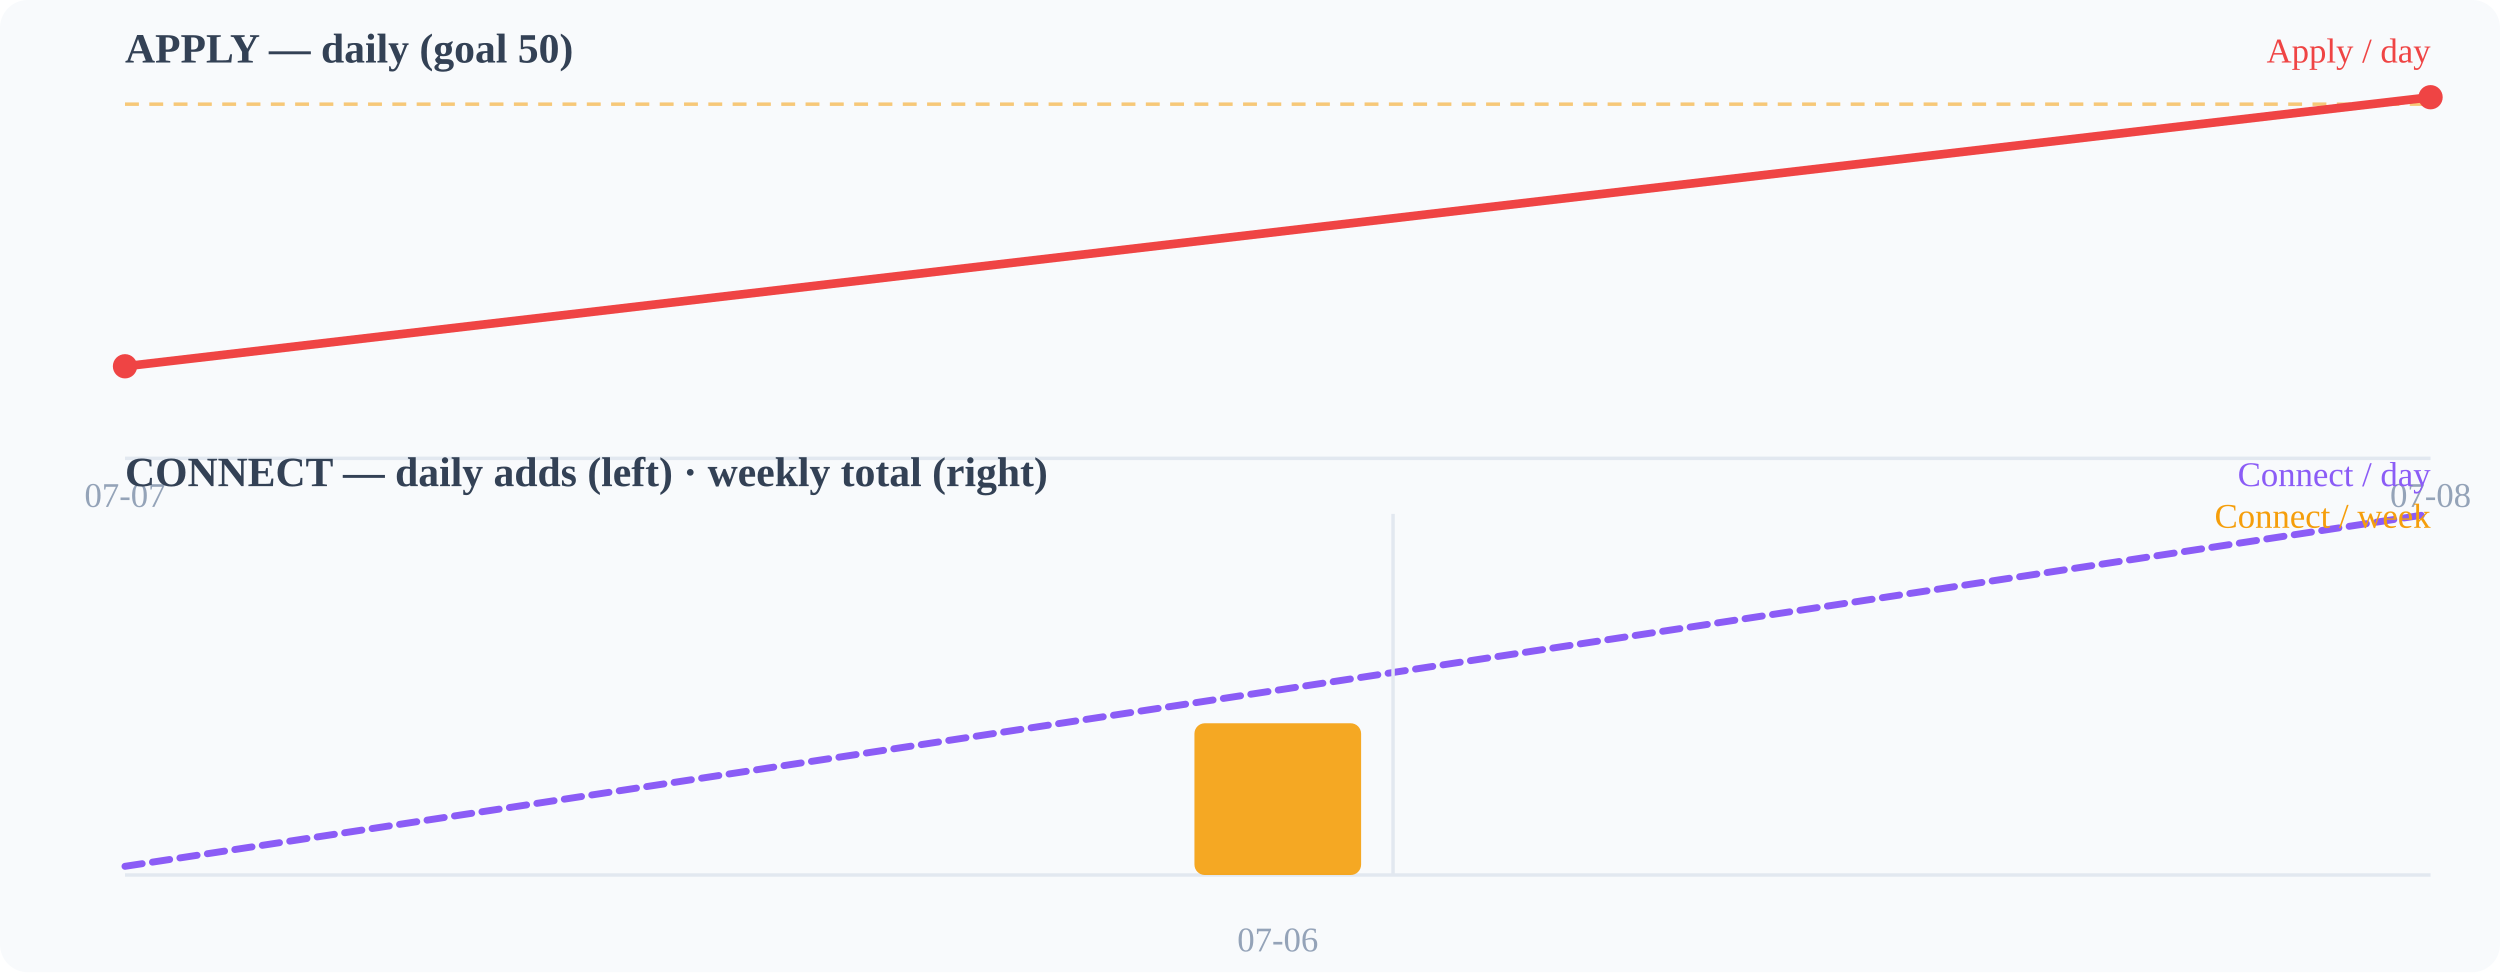
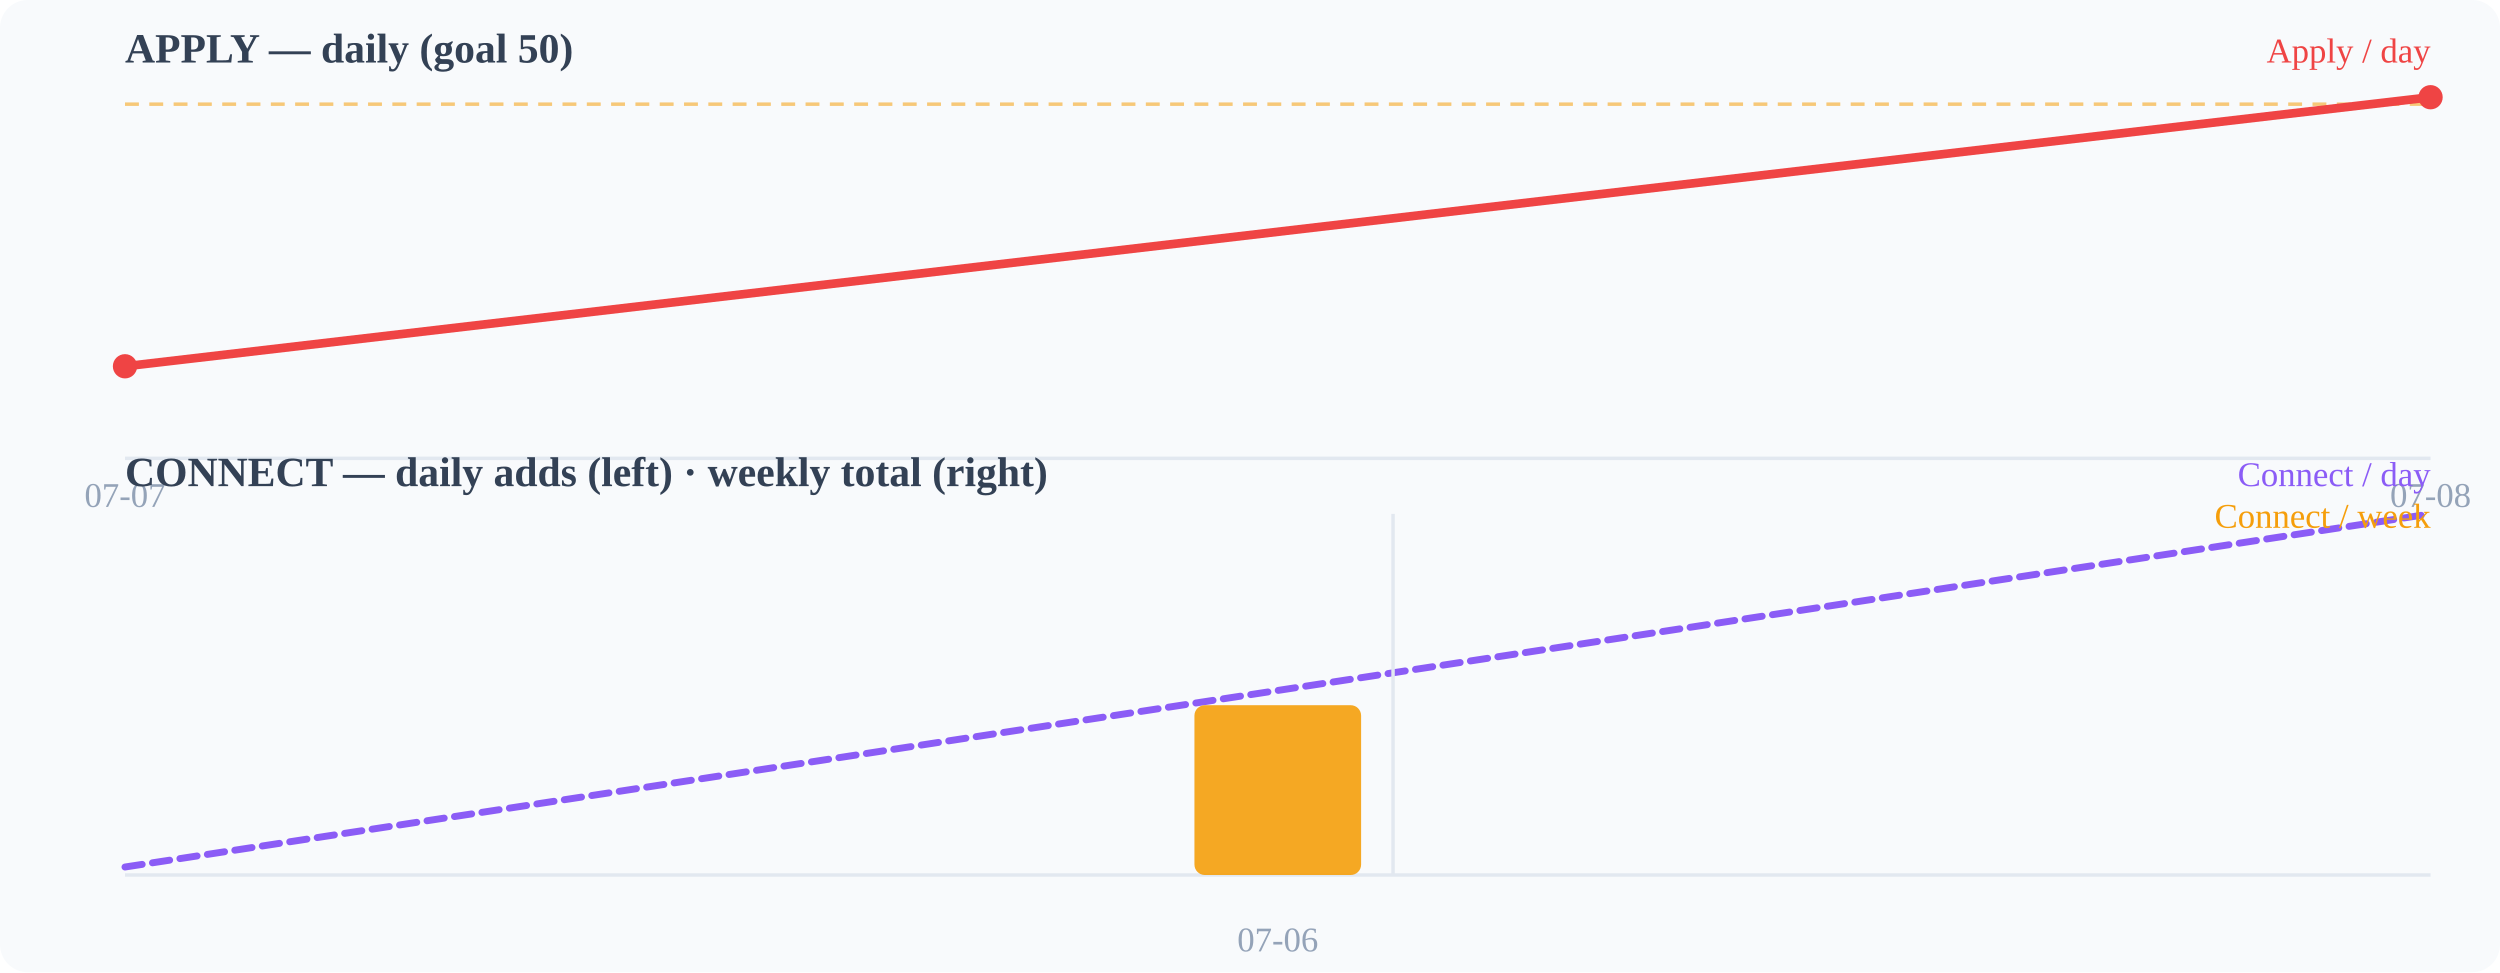
<svg xmlns="http://www.w3.org/2000/svg" width="720" height="280" viewBox="0 0 720 280">
  <rect width="720" height="280" fill="#f8fafc" rx="8" />
  <text x="36" y="18" font-size="12" font-weight="600" fill="#334155">APPLY — daily (goal 50)</text>
  <line x1="36" y1="132" x2="700" y2="132" stroke="#e2e8f0" stroke-width="1" />
  <line x1="36" y1="30.0" x2="700" y2="30.0" stroke="#f59e0b" stroke-width="1" stroke-dasharray="4 3" opacity="0.55" />
  <polyline points="36.0,105.5 700.0,28.0" fill="none" stroke="#ef4444" stroke-width="2.5" stroke-linecap="round" stroke-linejoin="round" />
  <circle cx="36" cy="105.49" r="3.5" fill="#ef4444" />
  <circle cx="700" cy="28" r="3.5" fill="#ef4444" />
  <text x="36" y="146" font-size="10" fill="#94a3b8" text-anchor="middle">07-07</text>
  <text x="700" y="146" font-size="10" fill="#94a3b8" text-anchor="middle">07-08</text>
  <text x="36" y="140" font-size="12" font-weight="600" fill="#334155">CONNECT — daily adds (left) · weekly total (right)</text>
  <line x1="36" y1="252" x2="700" y2="252" stroke="#e2e8f0" stroke-width="1" />
-   <polyline points="36.0,249.5 700.0,148.0" fill="none" stroke="#8b5cf6" stroke-width="2" stroke-linecap="round" stroke-linejoin="round" stroke-dasharray="5 3" />
-   <rect x="344.0" y="208.3" width="48" height="43.7" rx="3" fill="#f59e0b" opacity="0.9" />
+   <polyline points="36.0,249.7 700.0,148.0" fill="none" stroke="#8b5cf6" stroke-width="2" stroke-linecap="round" stroke-linejoin="round" stroke-dasharray="5 3" />
+   <rect x="344.0" y="203.1" width="48" height="48.9" rx="3" fill="#f59e0b" opacity="0.9" />
  <line x1="401.2" y1="148" x2="401.2" y2="252" stroke="#e2e8f0" stroke-width="1" />
  <text x="368" y="274" font-size="10" fill="#94a3b8" text-anchor="middle">07-06</text>
  <text x="700" y="18" font-size="10" fill="#ef4444" text-anchor="end">Apply / day</text>
  <text x="700" y="140" font-size="10" fill="#8b5cf6" text-anchor="end">Connect / day</text>
  <text x="700" y="152" font-size="10" fill="#f59e0b" text-anchor="end">Connect / week</text>
</svg>
